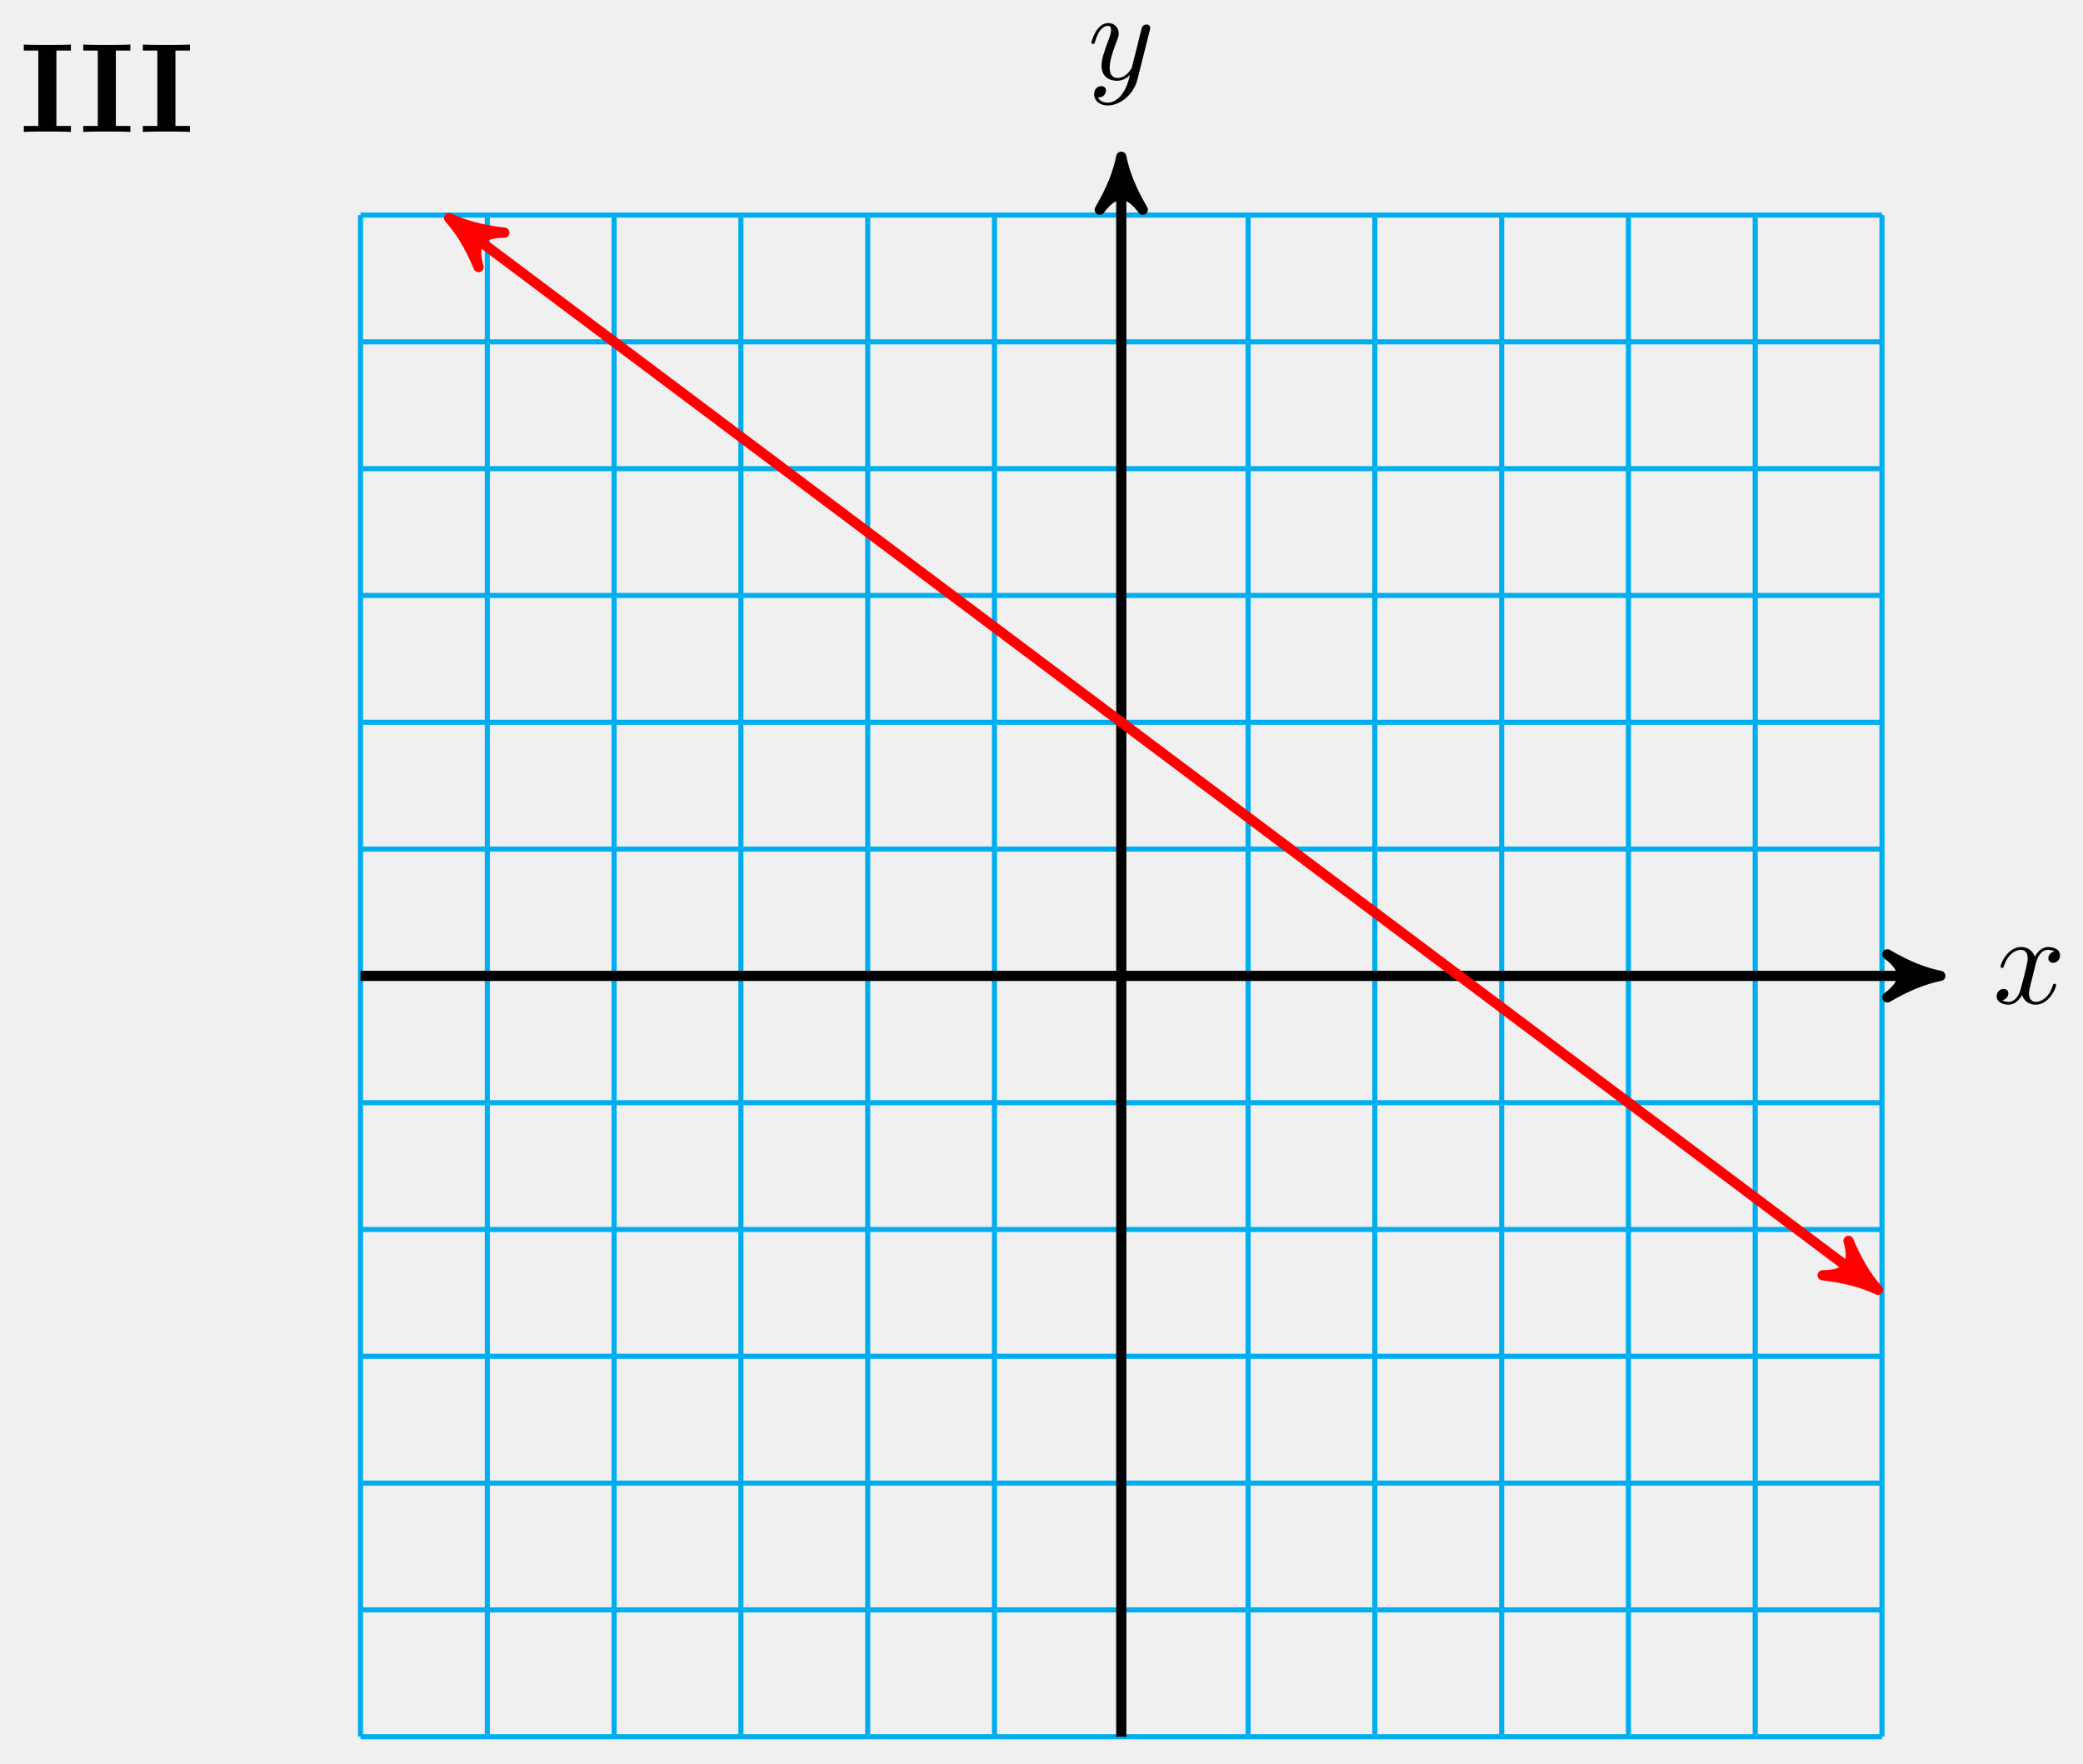
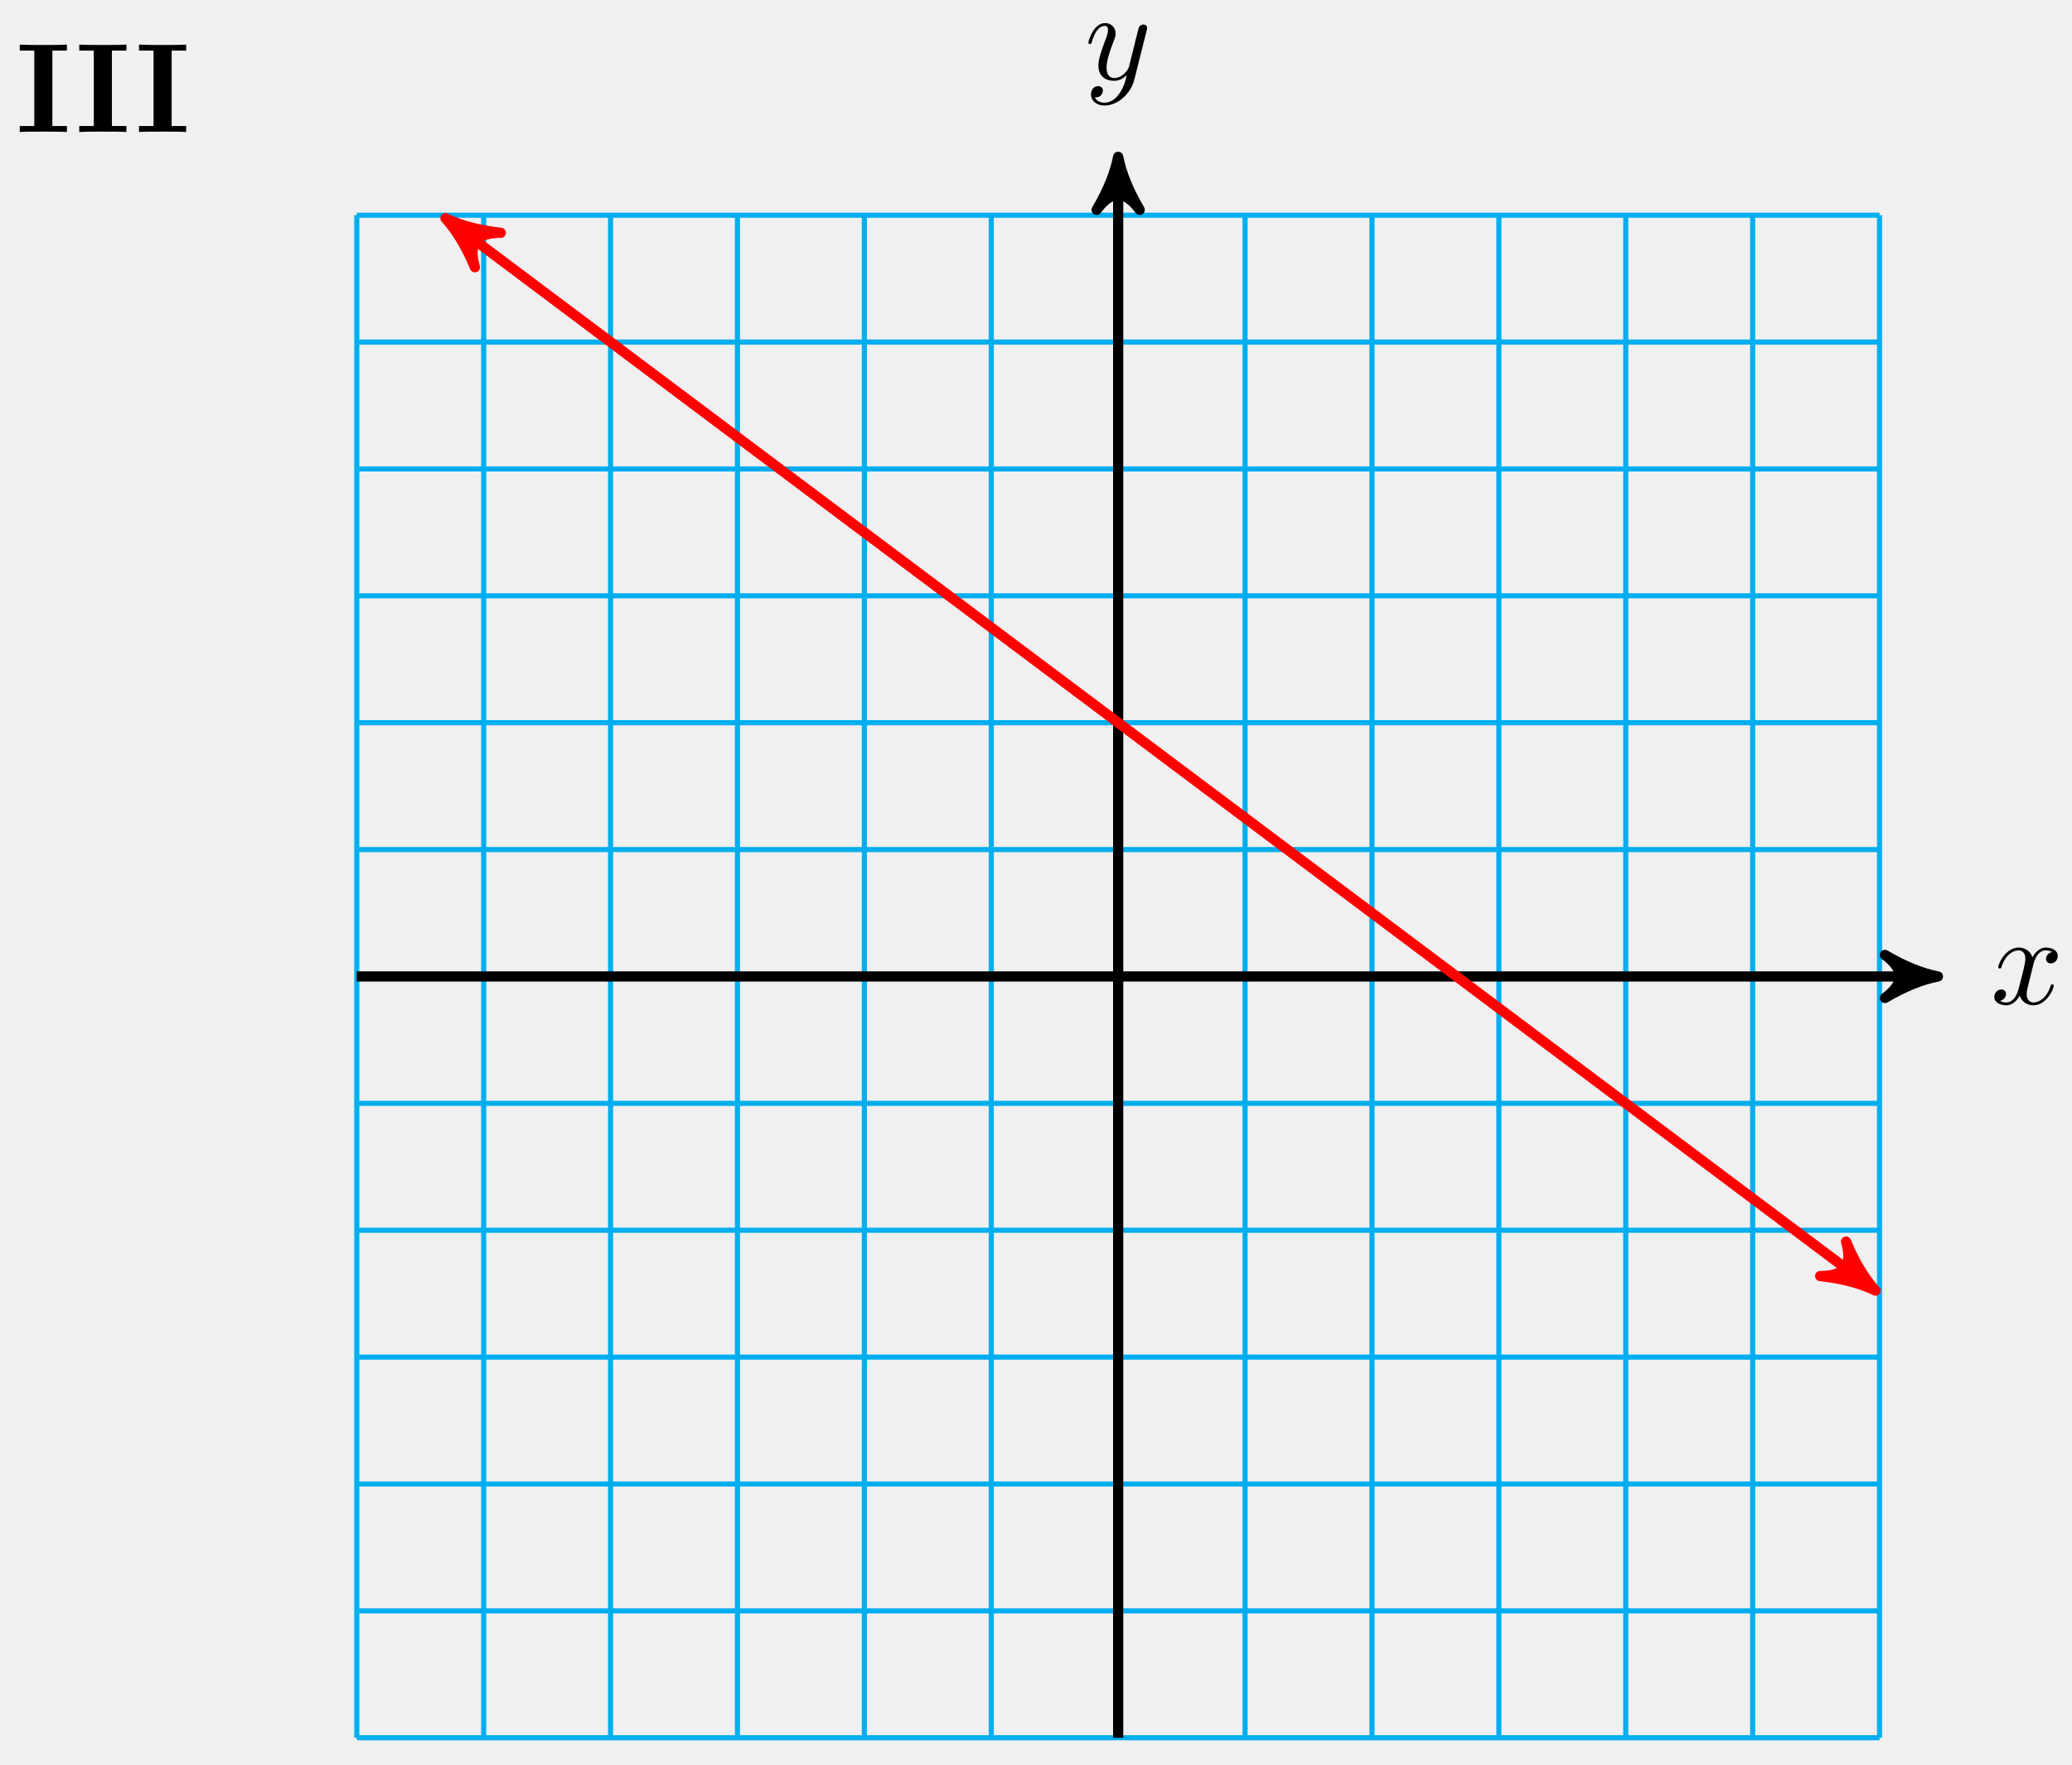
- <svg xmlns="http://www.w3.org/2000/svg" xmlns:xlink="http://www.w3.org/1999/xlink" version="1.1" width="163" height="138" viewBox="0 0 163 138">
+ <svg xmlns="http://www.w3.org/2000/svg" xmlns:xlink="http://www.w3.org/1999/xlink" version="1.1" width="162" height="138" viewBox="0 0 162 138">
  <defs>
    <path id="font_1_1" d="M.334 .302C.34 .328 .363 .42 .433 .42 .438 .42 .462 .42 .483 .407 .455 .402 .435 .377 .435 .353 .435 .337 .446 .318 .473 .318 .495 .318 .527 .336 .527 .376 .527 .428 .468 .442 .434 .442 .376 .442 .341 .389 .329 .366 .304 .432 .25 .442 .221 .442 .117 .442 .06 .313 .06 .288 .06 .278 .07 .278 .072 .278 .08 .278 .083 .28 .085 .289 .119 .395 .185 .42 .219 .42 .238 .42 .273 .411 .273 .353 .273 .322 .256 .255 .219 .115 .203 .053 .168 .011 .124 .011 .118 .011 .095 .011 .074 .024 .099 .029 .121 .05 .121 .078 .121 .105 .099 .113 .084 .113 .054 .113 .029 .087 .029 .055 .029 .009 .079-.011 .123-.011 .189-.011 .225 .059 .228 .065 .24 .028 .276-.011 .336-.011 .439-.011 .496 .118 .496 .143 .496 .153 .487 .153 .484 .153 .475 .153 .473 .149 .471 .142 .438 .035 .37 .011 .338 .011 .299 .011 .283 .043 .283 .077 .283 .099 .289 .121 .3 .165L.334 .302Z" />
    <path id="font_1_2" d="M.486 .381C.49 .395 .49 .397 .49 .404 .49 .422 .476 .431 .461 .431 .451 .431 .435 .425 .426 .41 .424 .405 .416 .374 .412 .356 .405 .33 .398 .303 .392 .276L.347 .096C.343 .081 .3 .011 .234 .011 .183 .011 .172 .055 .172 .092 .172 .138 .189 .2 .223 .288 .239 .329 .243 .34 .243 .36 .243 .405 .211 .442 .161 .442 .066 .442 .029 .297 .029 .288 .029 .278 .039 .278 .041 .278 .051 .278 .052 .28 .057 .296 .084 .39 .124 .42 .158 .42 .166 .42 .183 .42 .183 .388 .183 .363 .173 .337 .166 .318 .126 .212 .108 .155 .108 .108 .108 .019 .171-.011 .23-.011 .269-.011 .303 .006 .331 .034 .318-.018 .306-.067 .266-.12 .24-.154 .202-.183 .156-.183 .142-.183 .097-.18 .08-.141 .096-.141 .109-.141 .123-.129 .133-.12 .143-.107 .143-.088 .143-.057 .116-.053 .106-.053 .083-.053 .05-.069 .05-.118 .05-.168 .094-.205 .156-.205 .259-.205 .362-.114 .39-.001L.486 .381Z" />
    <path id="font_2_65" d="M.403 0V.047H.289V.639H.403V.686C.362 .683 .264 .683 .218 .683 .172 .683 .074 .683 .033 .686V.639H.147V.047H.033V0C.074 .003 .172 .003 .218 .003 .264 .003 .362 .003 .403 0Z" />
    <path id="font_3_65" d="M.333 0V.031H.307C.228 .031 .225 .042 .225 .078V.605C.225 .641 .228 .652 .307 .652H.333V.683C.298 .68 .219 .68 .181 .68 .142 .68 .063 .68 .028 .683V.652H.054C.133 .652 .136 .641 .136 .605V.078C.136 .042 .133 .031 .054 .031H.028V0C.063 .003 .142 .003 .18 .003 .219 .003 .298 .003 .333 0Z" />
  </defs>
-   <path transform="matrix(1.00002,0,0,-1.00006,87.74252,76.3598)" stroke-width=".399" stroke-linecap="butt" stroke-miterlimit="10" stroke-linejoin="miter" fill="none" stroke="#00aeef" d="M-59.529-59.529H59.529M-59.529-49.608H59.529M-59.529-39.686H59.529M-59.529-29.765H59.529M-59.529-19.843H59.529M-59.529-9.922H59.529M-59.529 0H59.529M-59.529 9.922H59.529M-59.529 19.843H59.529M-59.529 29.765H59.529M-59.529 39.686H59.529M-59.529 49.608H59.529M-59.529 59.526H59.529M-59.529-59.529V59.529M-49.608-59.529V59.529M-39.686-59.529V59.529M-29.765-59.529V59.529M-19.843-59.529V59.529M-9.922-59.529V59.529M0-59.529V59.529M9.922-59.529V59.529M19.843-59.529V59.529M29.765-59.529V59.529M39.686-59.529V59.529M49.608-59.529V59.529M59.526-59.529V59.529M59.529 59.529" />
-   <path transform="matrix(1.00002,0,0,-1.00006,87.74252,76.3598)" stroke-width=".797" stroke-linecap="butt" stroke-miterlimit="10" stroke-linejoin="miter" fill="none" stroke="#000000" d="M-59.529 0H63.055" />
-   <path transform="matrix(1.00002,0,0,-1.00006,150.7993,76.3598)" d="M1.036 0C-.259 .259-1.554 .777-3.108 1.684-1.554 .518-1.554-.518-3.108-1.684-1.554-.777-.259-.259 1.036 0Z" />
-   <path transform="matrix(1.00002,0,0,-1.00006,150.7993,76.3598)" stroke-width=".797" stroke-linecap="butt" stroke-linejoin="round" fill="none" stroke="#000000" d="M1.036 0C-.259 .259-1.554 .777-3.108 1.684-1.554 .518-1.554-.518-3.108-1.684-1.554-.777-.259-.259 1.036 0Z" />
-   <use data-text="x" xlink:href="#font_1_1" transform="matrix(9.962799,0,0,-9.963197,155.9529,78.50493)" />
-   <path transform="matrix(1.00002,0,0,-1.00006,87.74252,76.3598)" stroke-width=".797" stroke-linecap="butt" stroke-miterlimit="10" stroke-linejoin="miter" fill="none" stroke="#000000" d="M0-59.529V63.055" />
-   <path transform="matrix(0,-1.00006,-1.00002,-0,87.74252,13.30054)" d="M1.036 0C-.259 .259-1.554 .777-3.108 1.684-1.554 .518-1.554-.518-3.108-1.684-1.554-.777-.259-.259 1.036 0Z" />
-   <path transform="matrix(0,-1.00006,-1.00002,-0,87.74252,13.30054)" stroke-width=".797" stroke-linecap="butt" stroke-linejoin="round" fill="none" stroke="#000000" d="M1.036 0C-.259 .259-1.554 .777-3.108 1.684-1.554 .518-1.554-.518-3.108-1.684-1.554-.777-.259-.259 1.036 0Z" />
-   <use data-text="y" xlink:href="#font_1_2" transform="matrix(9.962799,0,0,-9.963197,85.12147,6.209595)" />
-   <path transform="matrix(1.00002,0,0,-1.00006,87.74252,76.3598)" stroke-width=".797" stroke-linecap="butt" stroke-miterlimit="10" stroke-linejoin="miter" fill="none" stroke="#ff0000" d="M-51.767 58.669 58.382-23.943" />
-   <path transform="matrix(-.799986,-.600026,-.6000021,.800018,35.97422,17.68771)" d="M1.036 0C-.259 .259-1.554 .777-3.108 1.684-1.554 .518-1.554-.518-3.108-1.684-1.554-.777-.259-.259 1.036 0Z" fill="#ff0000" />
-   <path transform="matrix(-.799986,-.600026,-.6000021,.800018,35.97422,17.68771)" stroke-width=".797" stroke-linecap="butt" stroke-linejoin="round" fill="none" stroke="#ff0000" d="M1.036 0C-.259 .259-1.554 .777-3.108 1.684-1.554 .518-1.554-.518-3.108-1.684-1.554-.777-.259-.259 1.036 0Z" />
-   <path transform="matrix(.799986,.600026,.6000021,-.800018,146.1254,100.3044)" d="M1.036 0C-.259 .259-1.554 .777-3.108 1.684-1.554 .518-1.554-.518-3.108-1.684-1.554-.777-.259-.259 1.036 0Z" fill="#ff0000" />
-   <path transform="matrix(.799986,.600026,.6000021,-.800018,146.1254,100.3044)" stroke-width=".797" stroke-linecap="butt" stroke-linejoin="round" fill="none" stroke="#ff0000" d="M1.036 0C-.259 .259-1.554 .777-3.108 1.684-1.554 .518-1.554-.518-3.108-1.684-1.554-.777-.259-.259 1.036 0Z" />
-   <use data-text="I" xlink:href="#font_2_65" transform="matrix(9.962799,0,0,-9.963197,1.533798,10.32185)" />
-   <use data-text="I" xlink:href="#font_2_65" transform="matrix(9.962799,0,0,-9.963197,6.186417,10.32185)" />
-   <use data-text="I" xlink:href="#font_2_65" transform="matrix(9.962799,0,0,-9.963197,10.849,10.32185)" />
-   <use data-text="I" xlink:href="#font_3_65" transform="matrix(9.962799,0,0,-9.963197,2.694824,159.1398)" fill="#ffffff" />
-   <use data-text="I" xlink:href="#font_3_65" transform="matrix(9.962799,0,0,-9.963197,6.560395,159.1398)" fill="#ffffff" />
-   <use data-text="I" xlink:href="#font_3_65" transform="matrix(9.962799,0,0,-9.963197,10.43591,159.1398)" fill="#ffffff" />
+   <path transform="matrix(1.00002,0,0,-1.00006,87.42445,76.3598)" stroke-width=".399" stroke-linecap="butt" stroke-miterlimit="10" stroke-linejoin="miter" fill="none" stroke="#00aeef" d="M-59.529-59.529H59.529M-59.529-49.608H59.529M-59.529-39.686H59.529M-59.529-29.765H59.529M-59.529-19.843H59.529M-59.529-9.922H59.529M-59.529 0H59.529M-59.529 9.922H59.529M-59.529 19.843H59.529M-59.529 29.765H59.529M-59.529 39.686H59.529M-59.529 49.608H59.529M-59.529 59.526H59.529M-59.529-59.529V59.529M-49.608-59.529V59.529M-39.686-59.529V59.529M-29.765-59.529V59.529M-19.843-59.529V59.529M-9.922-59.529V59.529M0-59.529V59.529M9.922-59.529V59.529M19.843-59.529V59.529M29.765-59.529V59.529M39.686-59.529V59.529M49.608-59.529V59.529M59.526-59.529V59.529M59.529 59.529" />
+   <path transform="matrix(1.00002,0,0,-1.00006,87.42445,76.3598)" stroke-width=".797" stroke-linecap="butt" stroke-miterlimit="10" stroke-linejoin="miter" fill="none" stroke="#000000" d="M-59.529 0H63.055" />
+   <path transform="matrix(1.00002,0,0,-1.00006,150.4812,76.3598)" d="M1.036 0C-.259 .259-1.554 .777-3.108 1.684-1.554 .518-1.554-.518-3.108-1.684-1.554-.777-.259-.259 1.036 0Z" />
+   <path transform="matrix(1.00002,0,0,-1.00006,150.4812,76.3598)" stroke-width=".797" stroke-linecap="butt" stroke-linejoin="round" fill="none" stroke="#000000" d="M1.036 0C-.259 .259-1.554 .777-3.108 1.684-1.554 .518-1.554-.518-3.108-1.684-1.554-.777-.259-.259 1.036 0Z" />
+   <use data-text="x" xlink:href="#font_1_1" transform="matrix(9.962799,0,0,-9.963197,155.6348,78.50493)" />
+   <path transform="matrix(1.00002,0,0,-1.00006,87.42445,76.3598)" stroke-width=".797" stroke-linecap="butt" stroke-miterlimit="10" stroke-linejoin="miter" fill="none" stroke="#000000" d="M0-59.529V63.055" />
+   <path transform="matrix(0,-1.00006,-1.00002,-0,87.42445,13.30054)" d="M1.036 0C-.259 .259-1.554 .777-3.108 1.684-1.554 .518-1.554-.518-3.108-1.684-1.554-.777-.259-.259 1.036 0Z" />
+   <path transform="matrix(0,-1.00006,-1.00002,-0,87.42445,13.30054)" stroke-width=".797" stroke-linecap="butt" stroke-linejoin="round" fill="none" stroke="#000000" d="M1.036 0C-.259 .259-1.554 .777-3.108 1.684-1.554 .518-1.554-.518-3.108-1.684-1.554-.777-.259-.259 1.036 0Z" />
+   <use data-text="y" xlink:href="#font_1_2" transform="matrix(9.962799,0,0,-9.963197,84.8034,6.209595)" />
+   <path transform="matrix(1.00002,0,0,-1.00006,87.42445,76.3598)" stroke-width=".797" stroke-linecap="butt" stroke-miterlimit="10" stroke-linejoin="miter" fill="none" stroke="#ff0000" d="M-51.767 58.669 58.382-23.943" />
+   <path transform="matrix(-.799986,-.600026,-.6000021,.800018,35.65616,17.68771)" d="M1.036 0C-.259 .259-1.554 .777-3.108 1.684-1.554 .518-1.554-.518-3.108-1.684-1.554-.777-.259-.259 1.036 0Z" fill="#ff0000" />
+   <path transform="matrix(-.799986,-.600026,-.6000021,.800018,35.65616,17.68771)" stroke-width=".797" stroke-linecap="butt" stroke-linejoin="round" fill="none" stroke="#ff0000" d="M1.036 0C-.259 .259-1.554 .777-3.108 1.684-1.554 .518-1.554-.518-3.108-1.684-1.554-.777-.259-.259 1.036 0Z" />
+   <path transform="matrix(.799986,.600026,.6000021,-.800018,145.8073,100.3044)" d="M1.036 0C-.259 .259-1.554 .777-3.108 1.684-1.554 .518-1.554-.518-3.108-1.684-1.554-.777-.259-.259 1.036 0Z" fill="#ff0000" />
+   <path transform="matrix(.799986,.600026,.6000021,-.800018,145.8073,100.3044)" stroke-width=".797" stroke-linecap="butt" stroke-linejoin="round" fill="none" stroke="#ff0000" d="M1.036 0C-.259 .259-1.554 .777-3.108 1.684-1.554 .518-1.554-.518-3.108-1.684-1.554-.777-.259-.259 1.036 0Z" />
+   <use data-text="I" xlink:href="#font_2_65" transform="matrix(9.962799,0,0,-9.963197,1.215729,10.32185)" />
+   <use data-text="I" xlink:href="#font_2_65" transform="matrix(9.962799,0,0,-9.963197,5.868347,10.32185)" />
+   <use data-text="I" xlink:href="#font_2_65" transform="matrix(9.962799,0,0,-9.963197,10.54091,10.32185)" />
+   <use data-text="I" xlink:href="#font_3_65" transform="matrix(9.962799,0,0,-9.963197,2.376755,159.1398)" fill="#ffffff" />
+   <use data-text="I" xlink:href="#font_3_65" transform="matrix(9.962799,0,0,-9.963197,6.242325,159.1398)" fill="#ffffff" />
+   <use data-text="I" xlink:href="#font_3_65" transform="matrix(9.962799,0,0,-9.963197,10.12781,159.1398)" fill="#ffffff" />
</svg>
